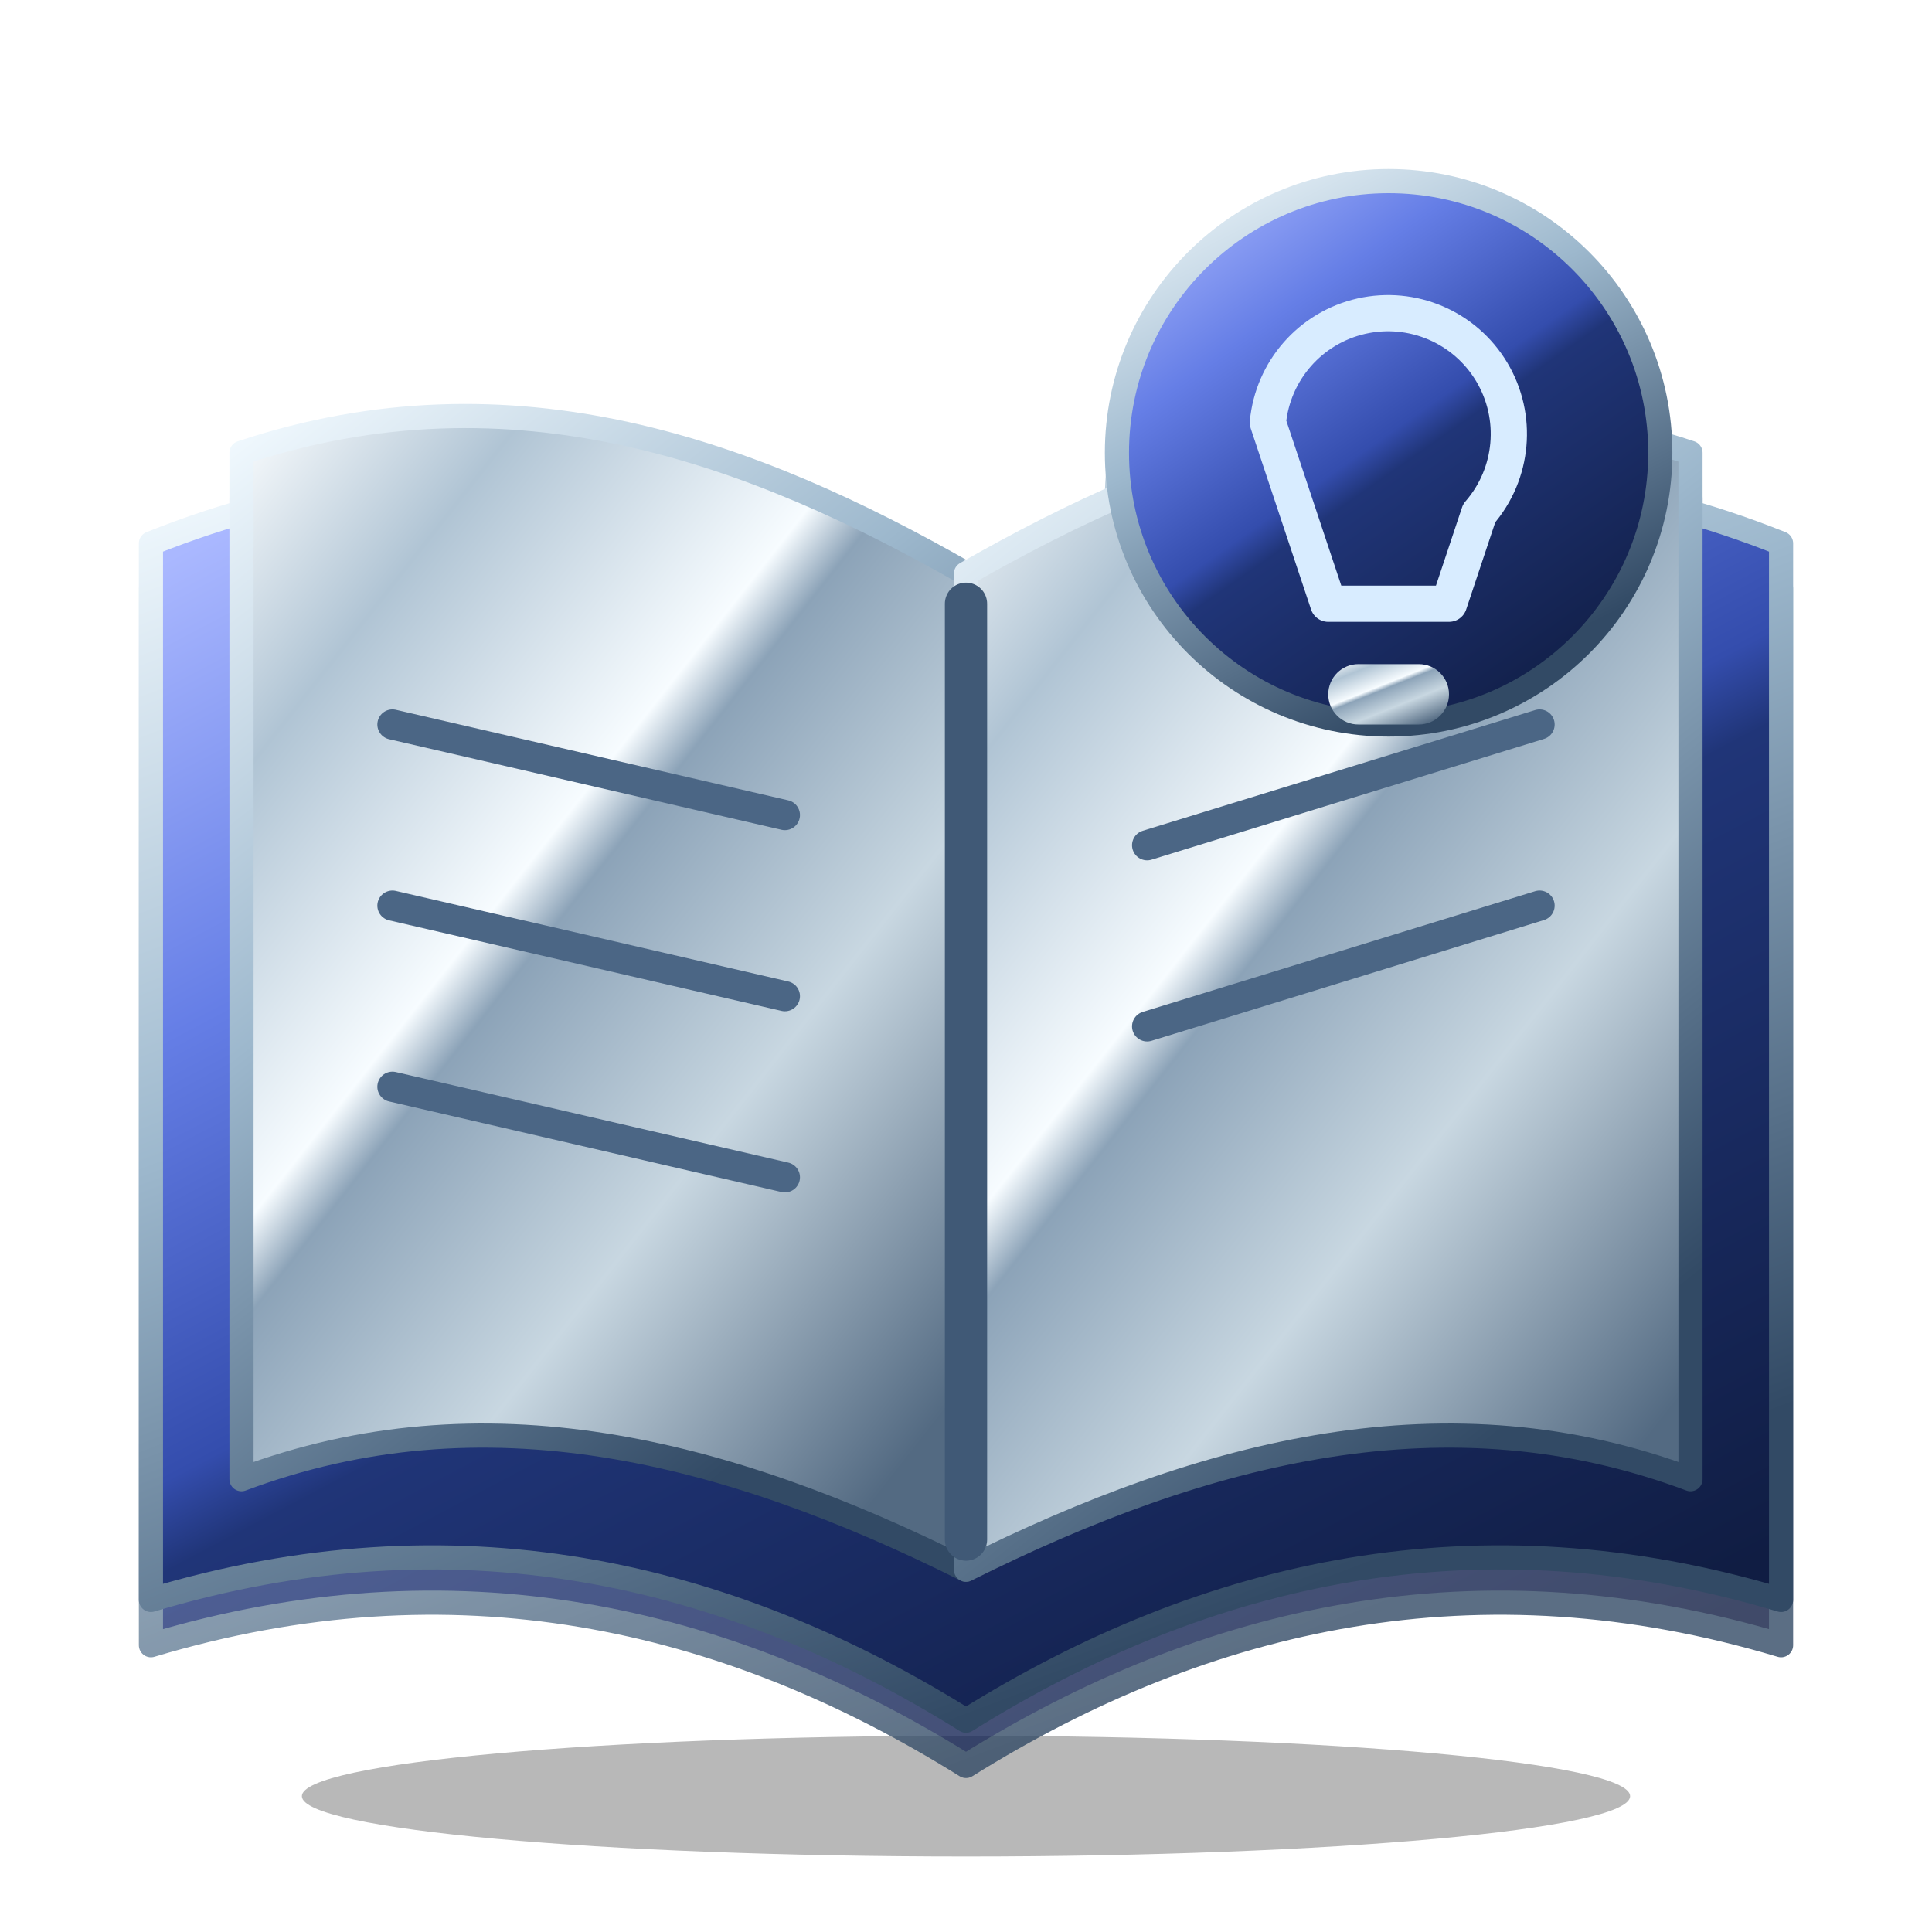
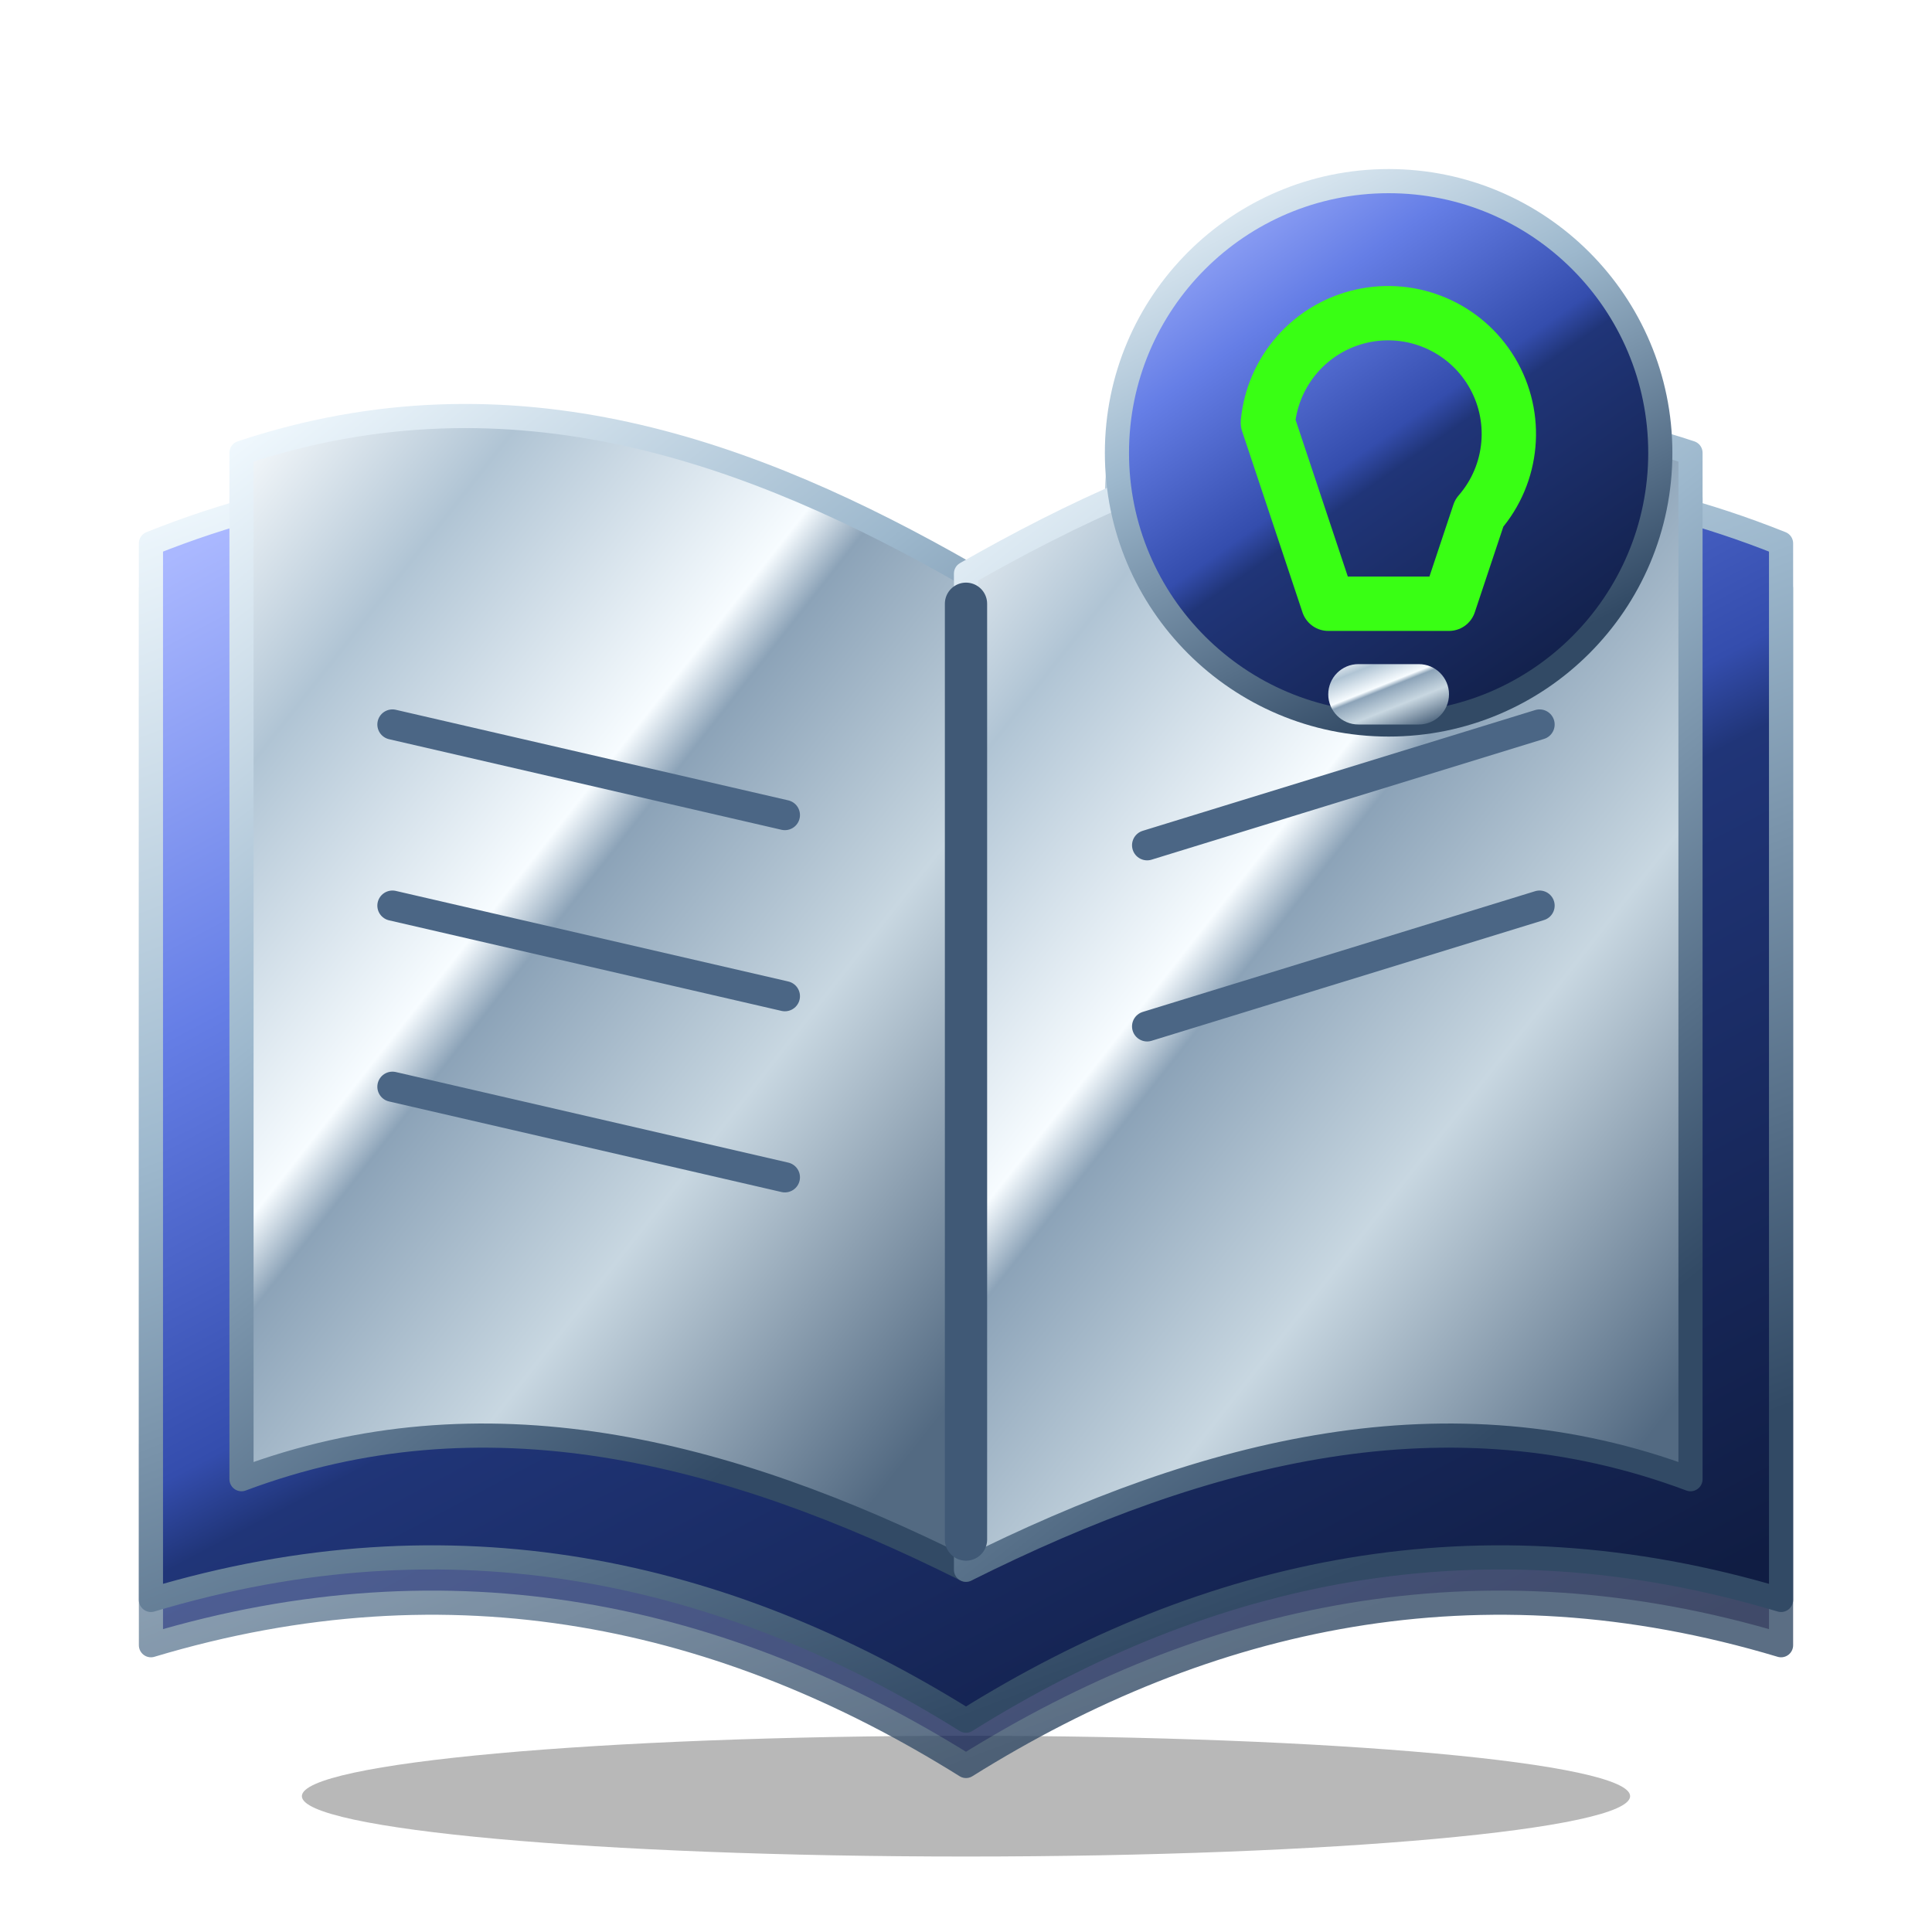
<svg xmlns="http://www.w3.org/2000/svg" width="64" height="64" viewBox="0 0 64 64">
  <defs>
    <linearGradient id="silver" x1="0" y1="0" x2=".8" y2="1">
      <stop stop-color="#FCFEFF" />
      <stop offset=".19" stop-color="#B0C4D4" />
      <stop offset=".43" stop-color="#F7FCFF" />
      <stop offset=".48" stop-color="#8CA3B8" />
      <stop offset=".7" stop-color="#C8D7E1" />
      <stop offset="1" stop-color="#536A82" />
    </linearGradient>
    <linearGradient id="edge" x2=".5" y2="1">
      <stop stop-color="#F2FAFF" />
      <stop offset=".44" stop-color="#9DB8CD" />
      <stop offset="1" stop-color="#324A65" />
    </linearGradient>
    <linearGradient id="blue" x1=".1" y1="0" x2=".8" y2="1">
      <stop stop-color="#AAB8FF" />
      <stop offset=".26" stop-color="#657EE6" />
      <stop offset=".5" stop-color="#344DAD" />
      <stop offset=".55" stop-color="#203578" />
      <stop offset="1" stop-color="#101D43" />
    </linearGradient>
    <linearGradient id="red" x2=".6" y2="1">
-       <stop stop-color="#FFB9C3" />
-       <stop offset=".26" stop-color="#E9536D" />
-       <stop offset=".52" stop-color="#AE203F" />
-       <stop offset="1" stop-color="#4C1126" />
+       <stop stop-color="#FFE2EA" />
+       <stop offset=".26" stop-color="#FF526E" />
+       <stop offset=".52" stop-color="#FF1744" />
+       <stop offset="1" stop-color="#A80030" />
    </linearGradient>
    <linearGradient id="glass" x2="1" y2="1">
      <stop stop-color="#244C69" />
      <stop offset=".45" stop-color="#0D2239" />
      <stop offset=".5" stop-color="#071424" />
      <stop offset="1" stop-color="#132F48" />
    </linearGradient>
    <linearGradient id="green" x2=".5" y2="1">
-       <stop stop-color="#AEEDD9" />
-       <stop offset=".5" stop-color="#399E85" />
-       <stop offset="1" stop-color="#123E38" />
+       <stop stop-color="#E0FFEC" />
+       <stop offset=".5" stop-color="#39FF14" />
+       <stop offset="1" stop-color="#078B28" />
    </linearGradient>
    <linearGradient id="amber" x2=".5" y2="1">
      <stop stop-color="#FFF3C7" />
      <stop offset=".4" stop-color="#D7A34A" />
      <stop offset="1" stop-color="#75511D" />
    </linearGradient>
  </defs>
  <ellipse cx="32" cy="59.5" rx="22" ry="2" fill="#000" opacity=".28" />
  <g transform="translate(0 1.5)" opacity=".8">
    <path d="M5 18C15 14 24 16 32 21 40 16 49 14 59 18V53C49 50 40 52 32 57 24 52 15 50 5 53Z" fill="url(#blue)" stroke="url(#edge)" stroke-width="0.8" stroke-linejoin="round" />
    <path d="M8 15C17 12 25 15 32 19V52C24 48 16 46 8 49Z" fill="url(#silver)" stroke="url(#edge)" stroke-width="0.8" stroke-linejoin="round" />
    <path d="M32 19C39 15 47 12 56 15V49C48 46 40 48 32 52Z" fill="url(#silver)" stroke="url(#edge)" stroke-width="0.8" stroke-linejoin="round" />
    <path d="M32 20v31" fill="none" stroke="#405976" stroke-width="1.4" opacity="1" stroke-linecap="round" stroke-linejoin="round" />
    <path d="M13 24l13 3m-13 3 13 3m-13 3 13 3M38 28l13-4m-13 10 13-4" fill="none" stroke="#4B6685" stroke-width="1" opacity="1" stroke-linecap="round" stroke-linejoin="round" />
    <circle cx="46" cy="15" r="9" fill="url(#blue)" stroke="url(#edge)" stroke-width="0.8" />
-     <path d="M42 14a4 4 0 1 1 7 3l-1 3h-4l-1-3z" fill="none" stroke="#D8ECFF" stroke-width="1.2" opacity="1" stroke-linecap="round" stroke-linejoin="round" />
+     <path d="M42 14a4 4 0 1 1 7 3l-1 3h-4l-1-3z" fill="none" stroke="#39FF14" stroke-width="1.8" opacity="1" stroke-linecap="round" stroke-linejoin="round" />
    <rect x="44" y="22" width="4" height="2" rx="1" fill="url(#silver)" stroke="url(#edge)" stroke-width="0" />
  </g>
  <g>
    <path d="M5 18C15 14 24 16 32 21 40 16 49 14 59 18V53C49 50 40 52 32 57 24 52 15 50 5 53Z" fill="url(#blue)" stroke="url(#edge)" stroke-width="0.8" stroke-linejoin="round" />
    <path d="M8 15C17 12 25 15 32 19V52C24 48 16 46 8 49Z" fill="url(#silver)" stroke="url(#edge)" stroke-width="0.8" stroke-linejoin="round" />
    <path d="M32 19C39 15 47 12 56 15V49C48 46 40 48 32 52Z" fill="url(#silver)" stroke="url(#edge)" stroke-width="0.8" stroke-linejoin="round" />
    <path d="M32 20v31" fill="none" stroke="#405976" stroke-width="1.4" opacity="1" stroke-linecap="round" stroke-linejoin="round" />
    <path d="M13 24l13 3m-13 3 13 3m-13 3 13 3M38 28l13-4m-13 10 13-4" fill="none" stroke="#4B6685" stroke-width="1" opacity="1" stroke-linecap="round" stroke-linejoin="round" />
    <circle cx="46" cy="15" r="9" fill="url(#blue)" stroke="url(#edge)" stroke-width="0.8" />
-     <path d="M42 14a4 4 0 1 1 7 3l-1 3h-4l-1-3z" fill="none" stroke="#D8ECFF" stroke-width="1.2" opacity="1" stroke-linecap="round" stroke-linejoin="round" />
+     <path d="M42 14a4 4 0 1 1 7 3l-1 3h-4l-1-3z" fill="none" stroke="#39FF14" stroke-width="1.8" opacity="1" stroke-linecap="round" stroke-linejoin="round" />
    <rect x="44" y="22" width="4" height="2" rx="1" fill="url(#silver)" stroke="url(#edge)" stroke-width="0" />
  </g>
</svg>
